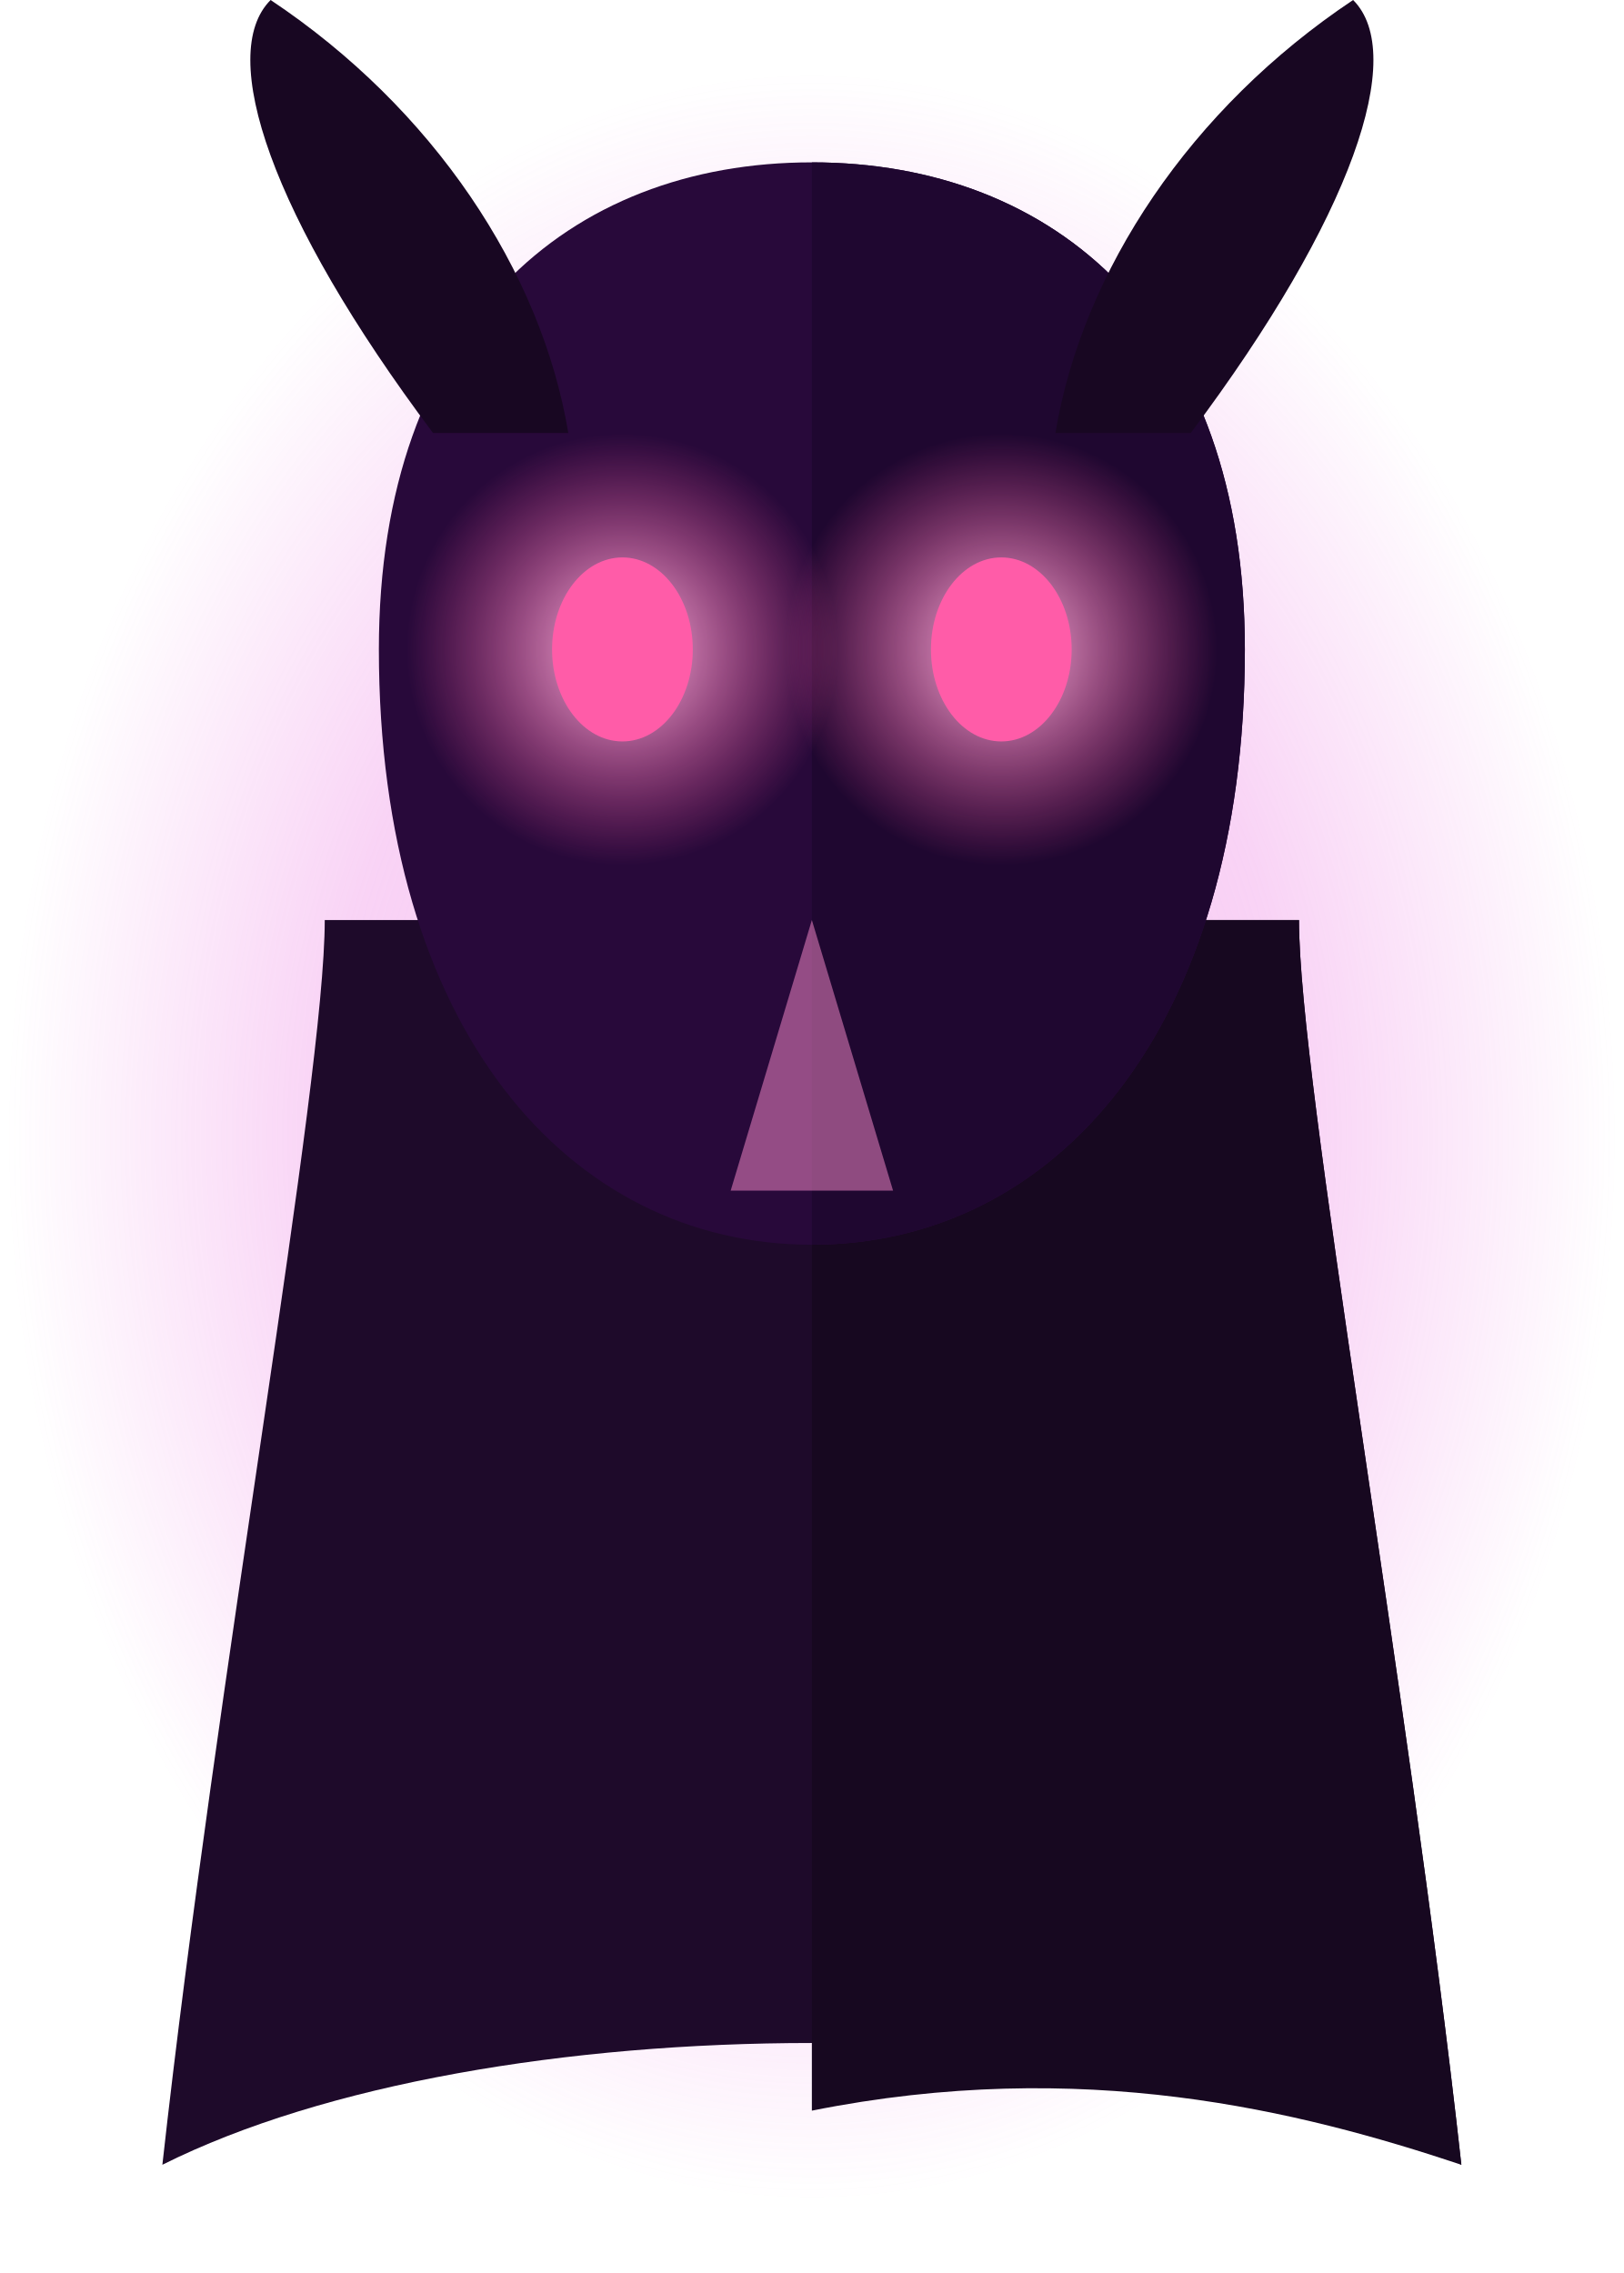
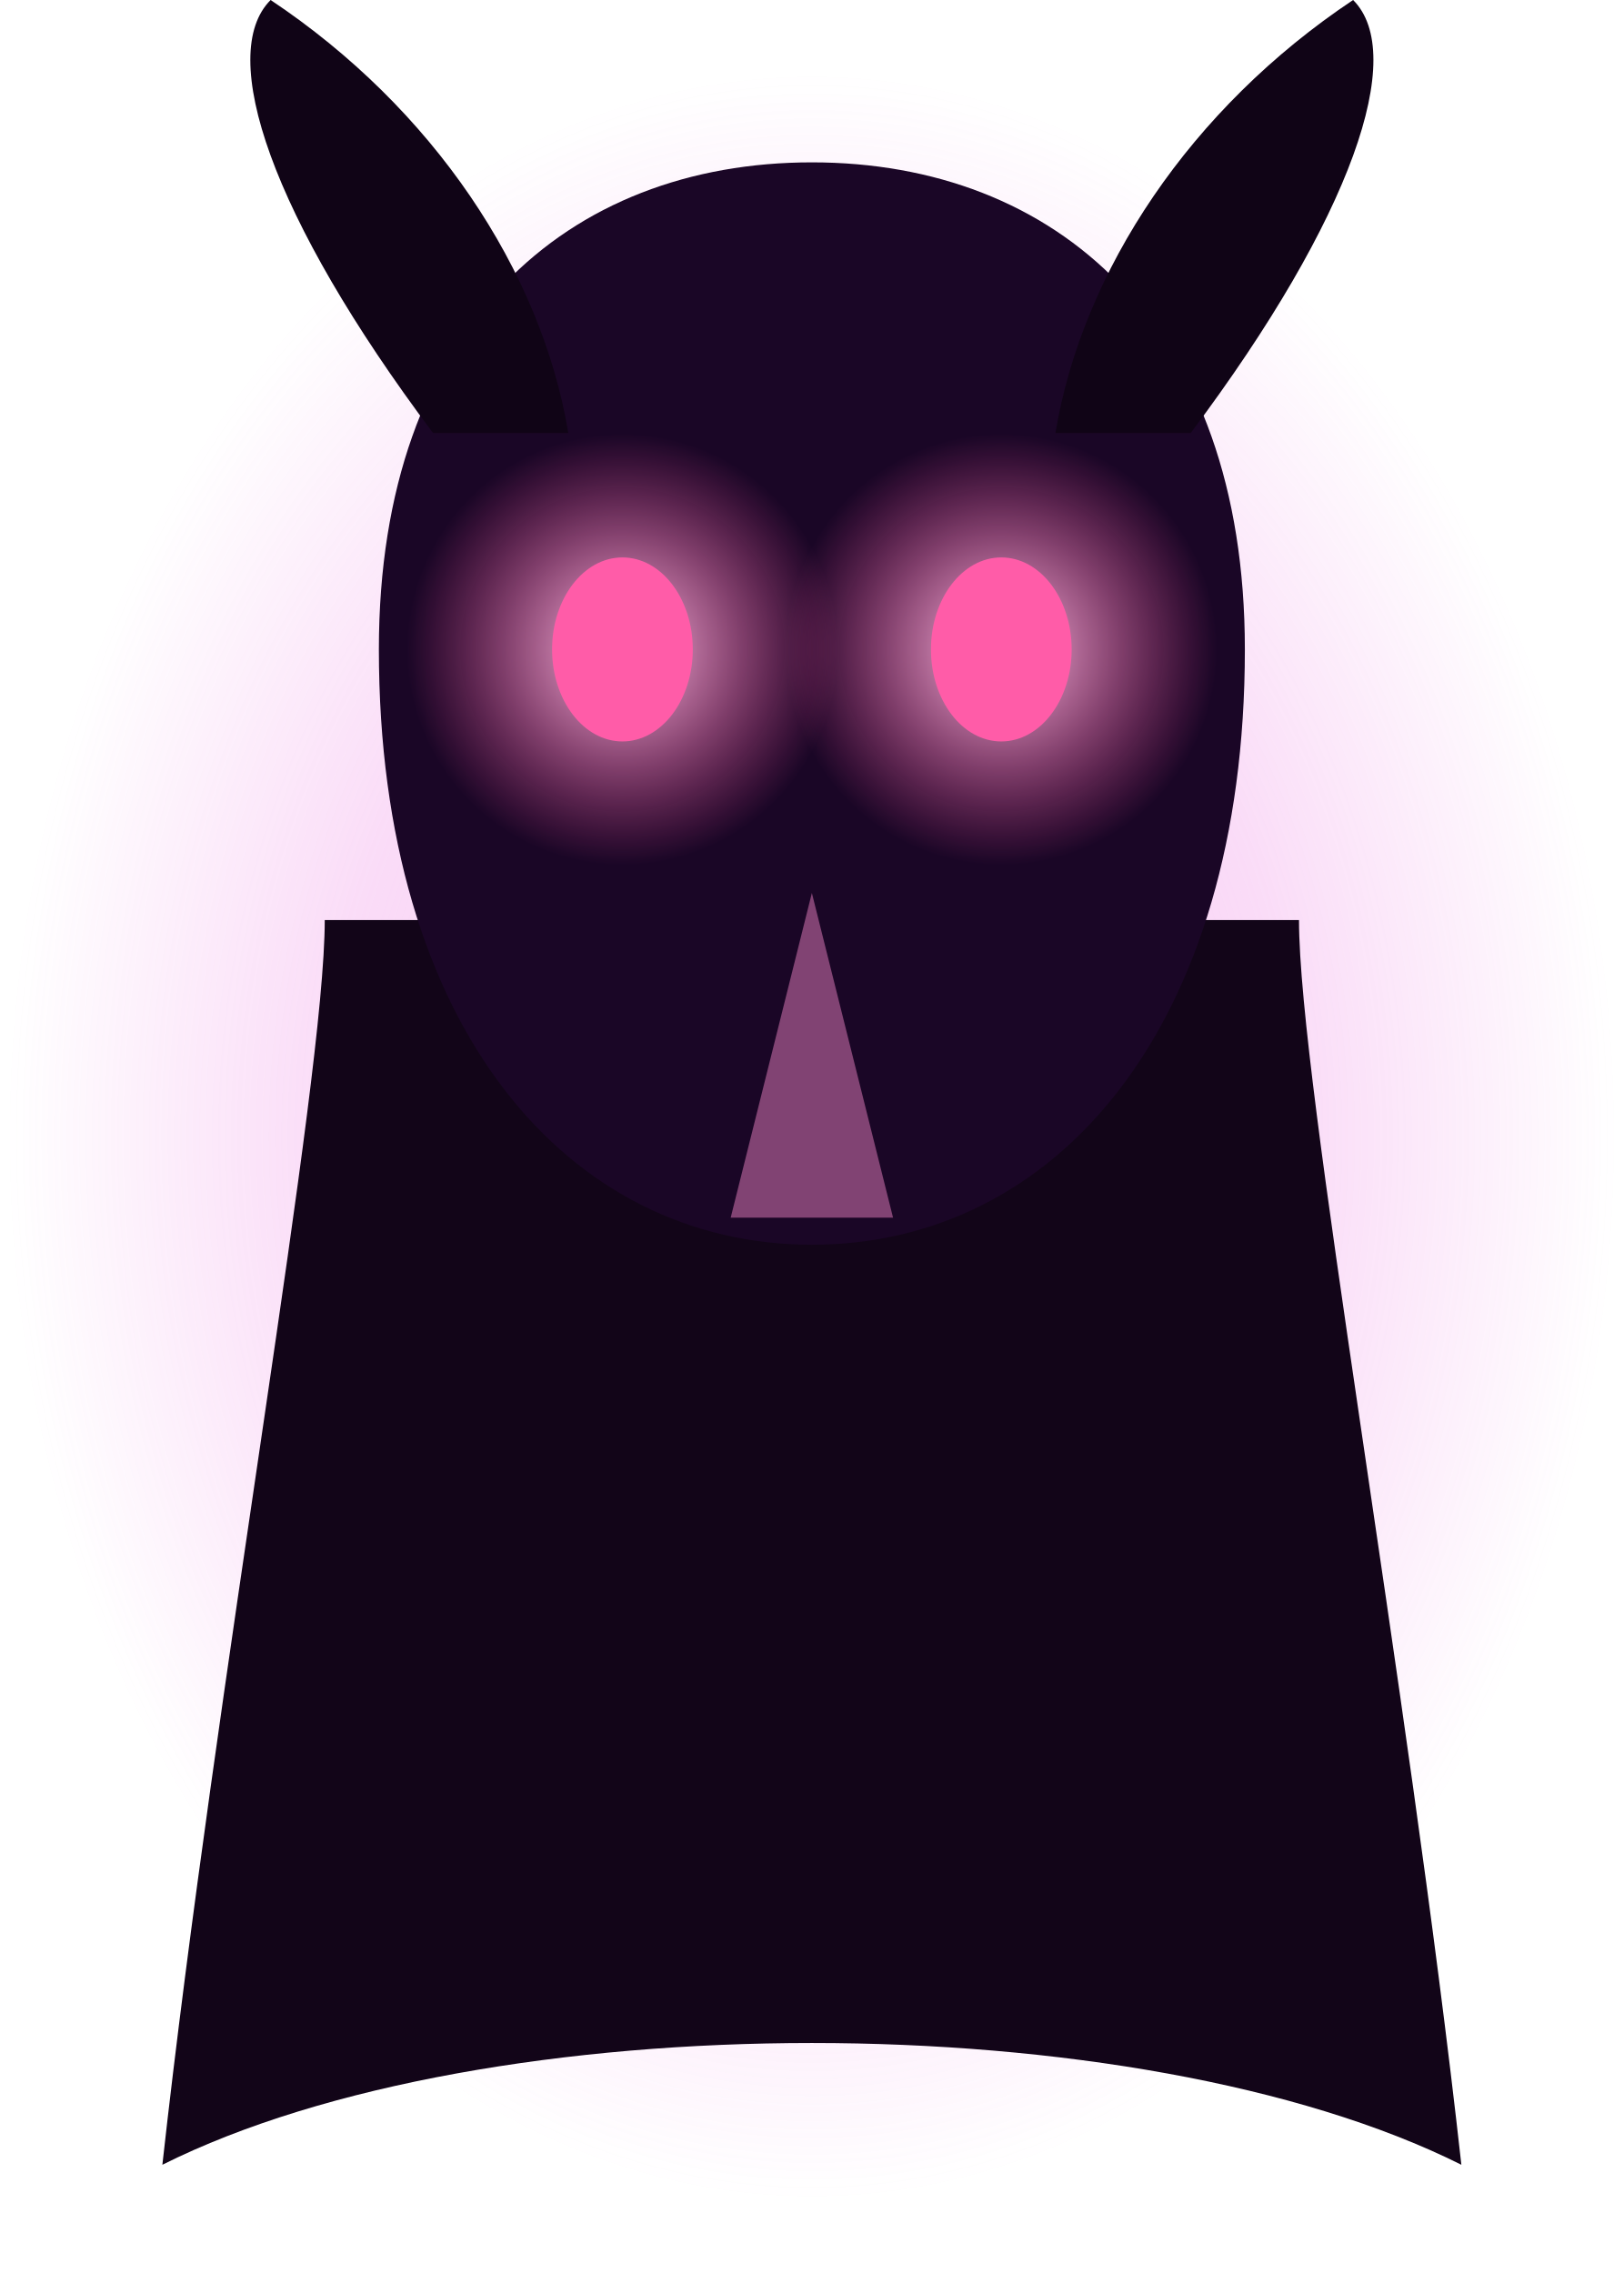
<svg xmlns="http://www.w3.org/2000/svg" width="60" height="84" viewBox="0 0 60 84">
  <defs>
    <radialGradient id="auraZk" cx="50%" cy="50%" r="50%">
-       <stop offset="0%" stop-color="#ffd9fb" stop-opacity="0.55" />
-       <stop offset="60%" stop-color="#e64fd8" stop-opacity="0.25" />
+       <stop offset="0%" stop-color="#ffd9fb" stop-opacity="0.5" />
+       <stop offset="60%" stop-color="#e64fd8" stop-opacity="0.2" />
      <stop offset="100%" stop-color="#e64fd8" stop-opacity="0" />
    </radialGradient>
    <radialGradient id="olhoZk" cx="50%" cy="50%" r="50%">
-       <stop offset="0%" stop-color="#ffc0e6" stop-opacity="1" />
+       <stop offset="0%" stop-color="#ffc8ea" stop-opacity="1" />
      <stop offset="100%" stop-color="#ff4fa0" stop-opacity="0" />
    </radialGradient>
  </defs>
  <ellipse cx="30" cy="42" rx="30" ry="40" fill="url(#auraZk)" />
-   <path d="M12 34 C12 40 8 62 6 80 C18 74 42 74 54 80 C52 62 48 40 48 34 Z" fill="#1e0a2a" />
-   <path d="M30 34 L30 78 C40 76 48 78 54 80 C52 62 48 40 48 34 Z" fill="#170820" />
-   <path d="M14 24 C14 12 21 6 30 6 C39 6 46 12 46 24 C46 38 39 46 30 46 C21 46 14 38 14 24 Z" fill="#28093a" />
-   <path d="M30 6 C39 6 46 12 46 24 C46 38 39 46 30 46 Z" fill="#1f0730" />
-   <path d="M16 16 C10 8 8 2 10 0 C16 4 20 10 21 16 Z" fill="#180722" />
-   <path d="M44 16 C50 8 52 2 50 0 C44 4 40 10 39 16 Z" fill="#180722" />
+   <path d="M12 34 C12 40 8 62 6 80 C18 74 42 74 54 80 C52 62 48 40 48 34 Z" fill="#120518" />
+   <path d="M14 24 C14 12 21 6 30 6 C39 6 46 12 46 24 C46 38 39 46 30 46 C21 46 14 38 14 24 Z" fill="#1a0626" />
+   <path d="M16 16 C10 8 8 2 10 0 C16 4 20 10 21 16 Z" fill="#100416" />
+   <path d="M44 16 C50 8 52 2 50 0 C44 4 40 10 39 16 Z" fill="#100416" />
  <circle cx="23" cy="24" r="8" fill="url(#olhoZk)" />
  <circle cx="37" cy="24" r="8" fill="url(#olhoZk)" />
  <ellipse cx="23" cy="24" rx="2.6" ry="3.4" fill="#ff5ca8" />
  <ellipse cx="37" cy="24" rx="2.6" ry="3.4" fill="#ff5ca8" />
-   <path d="M30 34 L27 44 L33 44 Z" fill="#ff8fd0" opacity="0.5" />
+   <path d="M30 33 L27 45 L33 45 Z" fill="#ff8fd0" opacity="0.45" />
</svg>
